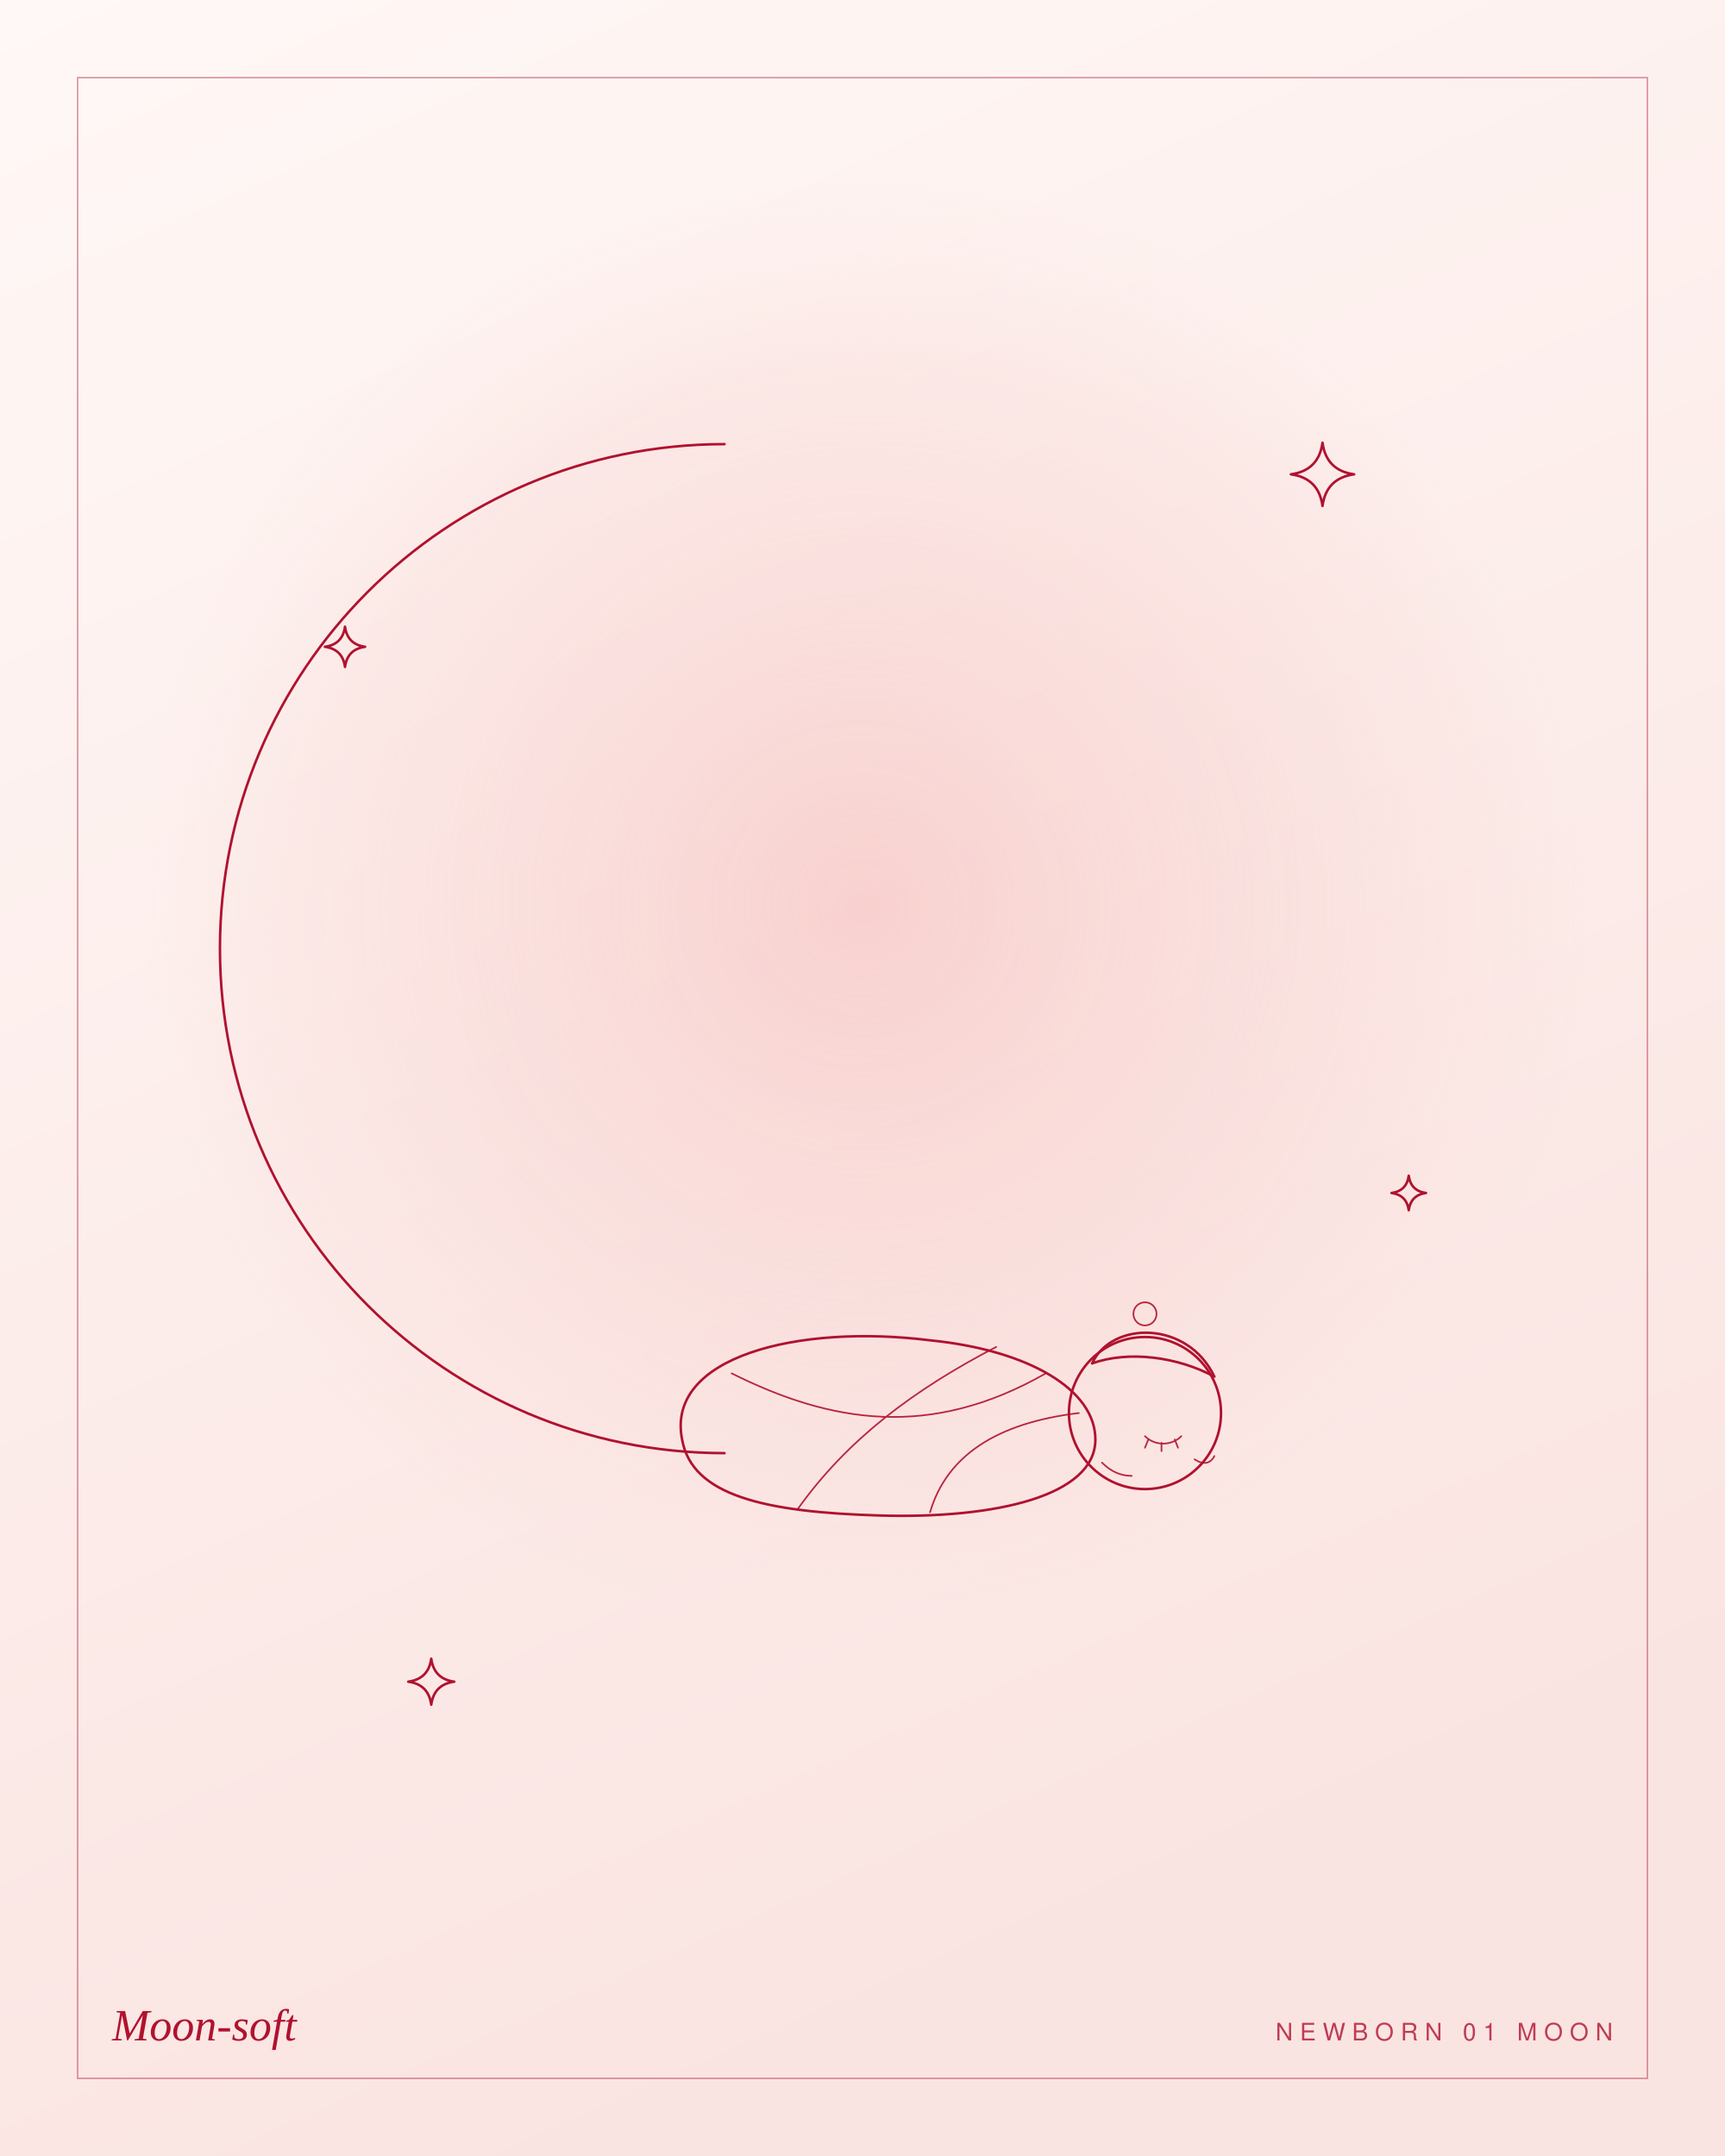
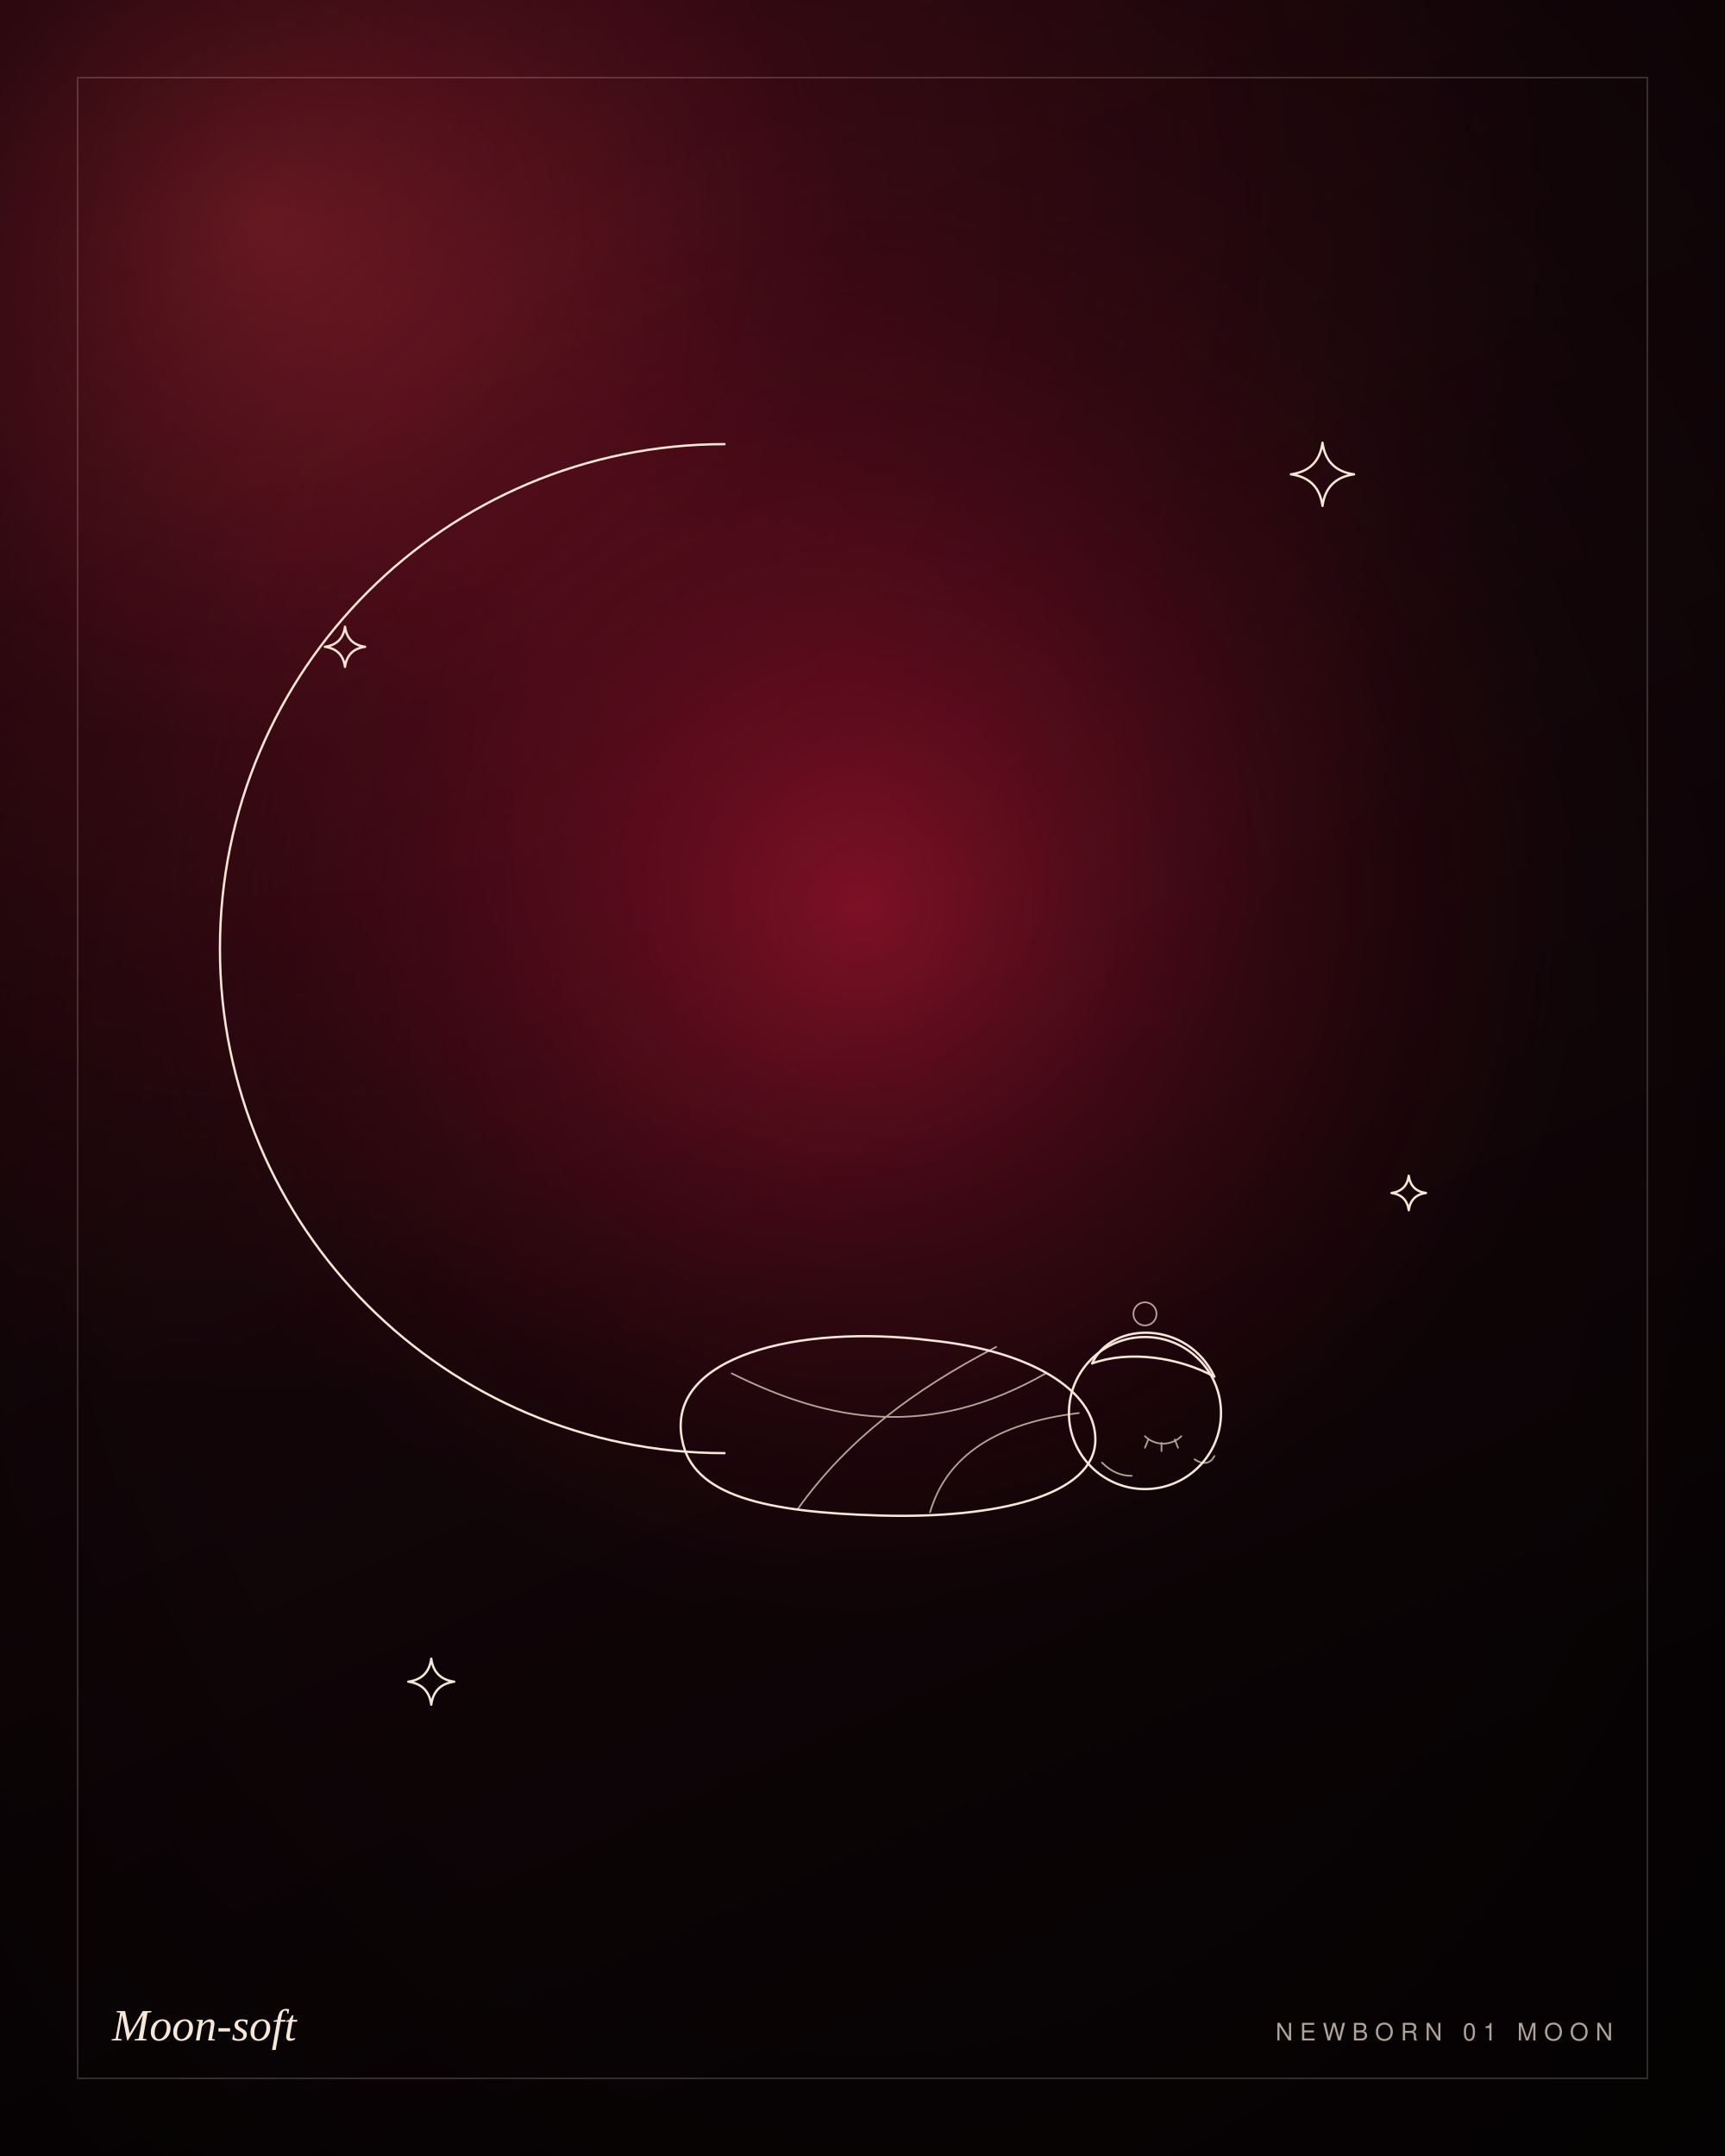
<svg xmlns="http://www.w3.org/2000/svg" viewBox="0 0 1200 1500" width="1200" height="1500">
  <defs>
    <linearGradient id="bg" x1="0" y1="0" x2=".35" y2="1">
-       <stop offset="0" stop-color="#FFF8F6" />
-       <stop offset="1" stop-color="#FAE4E1" />
+       <stop offset="0" stop-color="#22090F" />
+       <stop offset="1" stop-color="#080304" />
    </linearGradient>
    <radialGradient id="disc">
-       <stop offset="0" stop-color="#F6C4C2" stop-opacity=".7" />
-       <stop offset=".7" stop-color="#F8D8D5" stop-opacity=".4" />
-       <stop offset="1" stop-color="#F8D8D5" stop-opacity="0" />
+       <stop offset="0" stop-color="#C8183A" stop-opacity=".55" />
+       <stop offset=".55" stop-color="#8E0F28" stop-opacity=".25" />
+       <stop offset="1" stop-color="#5A0716" stop-opacity="0" />
    </radialGradient>
    <radialGradient id="glow">
-       <stop offset="0" stop-color="#FFB38F" stop-opacity=".8" />
-       <stop offset=".45" stop-color="#FFD2B8" stop-opacity=".4" />
-       <stop offset="1" stop-color="#FFE9DC" stop-opacity="0" />
+       <stop offset="0" stop-color="#FFB070" stop-opacity=".95" />
+       <stop offset=".3" stop-color="#FF5A3C" stop-opacity=".45" />
+       <stop offset="1" stop-color="#B0122F" stop-opacity="0" />
+     </radialGradient>
+     <radialGradient id="leak">
+       <stop offset="0" stop-color="#FF3B4E" stop-opacity=".42" />
+       <stop offset=".45" stop-color="#B0122F" stop-opacity=".18" />
+       <stop offset="1" stop-color="#B0122F" stop-opacity="0" />
+     </radialGradient>
+     <radialGradient id="vig" cx=".5" cy=".5" r=".75">
+       <stop offset=".55" stop-color="#000" stop-opacity="0" />
+       <stop offset="1" stop-color="#000" stop-opacity=".55" />
    </radialGradient>
    <style>
- .l{fill:none;stroke:#B0122F;stroke-width:1.75;stroke-linecap:round;stroke-linejoin:round;vector-effect:non-scaling-stroke;animation:draw 2.8s cubic-bezier(.65,0,.25,1) both}
- .t{stroke-width:1.15;stroke-opacity:.9}
- .f{fill:#B0122F}
- .tx{fill:#B0122F;font-family:Helvetica,Arial,sans-serif}
+ .l{fill:none;stroke:#F6E7D7;stroke-width:1.6;stroke-linecap:round;stroke-linejoin:round;vector-effect:non-scaling-stroke;animation:draw 2.8s cubic-bezier(.65,0,.25,1) both}
+ .t{stroke-width:1.15;stroke-opacity:0.7}
+ .f{fill:#FF4D66}
+ .tx{fill:#F6E7D7;font-family:Helvetica,Arial,sans-serif}
+ .fl .l{stroke:#FFC38A}
.fl{transform-box:fill-box;transform-origin:50% 100%;animation:flick 2.4s ease-in-out infinite alternate}
@keyframes draw{from{stroke-dasharray:1;stroke-dashoffset:1}to{stroke-dasharray:1;stroke-dashoffset:0}}
@keyframes flick{0%{transform:scale(1,1)}35%{transform:scale(.94,1.08)}70%{transform:scale(1.04,.95)}100%{transform:scale(.97,1.05)}}
@media (prefers-reduced-motion:reduce){.l,.fl{animation:none}}
</style>
  </defs>
  <rect width="1200" height="1500" fill="url(#bg)" />
+   <ellipse cx="180" cy="150" rx="900" ry="825" fill="url(#leak)" />
  <circle cx="600" cy="630" r="504" fill="url(#disc)" />
  <g transform="translate(504 660) scale(1.35)">
    <path class="l" style="animation-delay:0.15s" pathLength="1" d="M0,-260 A260,260 0 1,0 0,260 A202.8,202.8 0 1,1 0,-260 Z" />
  </g>
  <g transform="translate(624 990) scale(1.15)">
    <path class="l" style="animation-delay:0.18s" pathLength="1" d="M-130,10 C-140,-40 -60,-60 20,-50 C80,-44 120,-20 120,10 C120,44 60,58 -10,56 C-80,54 -124,44 -130,10 Z" />
    <path class="l t" style="animation-delay:0.22s" pathLength="1" d="M-100,-30 C-40,0 20,10 90,-30 M-60,52 C-30,10 10,-20 60,-46 M20,54 C30,20 60,0 110,-6" />
    <circle class="l" style="animation-delay:0.26s" pathLength="1" cx="150" cy="-6" r="46" />
    <path class="l" style="animation-delay:0.29s" pathLength="1" d="M118,-36 C130,-62 176,-62 192,-28 C170,-40 140,-44 118,-36 Z" />
    <circle class="l t" style="animation-delay:0.33s" pathLength="1" cx="150" cy="-66" r="7" />
    <path class="l t" style="animation-delay:0.36s" pathLength="1" d="M150,8 C156,14 166,14 172,8 M152,10 L150,15 M160,12 L160,17 M168,10 L170,15" />
    <path class="l t" style="animation-delay:0.40s" pathLength="1" d="M180,22 C186,26 190,24 192,20" />
    <path class="l t" style="animation-delay:0.43s" pathLength="1" d="M124,24 C130,30 136,32 142,32" />
  </g>
  <g transform="translate(600 750) scale(1)">
    <path class="l" style="animation-delay:0.47s" pathLength="1" d="M320,-442 Q322.64,-422.64 342,-420 Q322.64,-417.36 320,-398 Q317.36,-417.36 298,-420 Q317.36,-422.64 320,-442 Z" />
    <path class="l" style="animation-delay:0.50s" pathLength="1" d="M-360,-314 Q-358.32,-301.68 -346,-300 Q-358.32,-298.32 -360,-286 Q-361.68,-298.32 -374,-300 Q-361.68,-301.68 -360,-314 Z" />
    <path class="l" style="animation-delay:0.54s" pathLength="1" d="M380,68 Q381.44,78.56 392,80 Q381.44,81.44 380,92 Q378.56,81.44 368,80 Q378.56,78.56 380,68 Z" />
    <path class="l" style="animation-delay:0.57s" pathLength="1" d="M-300,404 Q-298.08,418.08 -284,420 Q-298.08,421.92 -300,436 Q-301.92,421.92 -316,420 Q-301.92,418.08 -300,404 Z" />
  </g>
-   <rect x="54" y="54" width="1092" height="1392" fill="none" stroke="#B0122F" stroke-opacity=".45" stroke-width="1" vector-effect="non-scaling-stroke" />
-   <g fill="#B0122F" font-family="Georgia, 'Times New Roman', serif">
+   <rect width="1200" height="1500" fill="url(#vig)" />
+   <rect x="54" y="54" width="1092" height="1392" fill="none" stroke="#F6E7D7" stroke-opacity="0.22" stroke-width="1" vector-effect="non-scaling-stroke" />
+   <g fill="#F6E7D7" font-family="Georgia, 'Times New Roman', serif">
    <text x="78" y="1419.6" font-size="31.2" font-style="italic">Moon-soft</text>
-     <text x="1122" y="1419.6" font-size="16.8" letter-spacing="4.8" text-anchor="end" opacity=".8" font-family="Helvetica, Arial, sans-serif">NEWBORN 01 MOON</text>
+     <text x="1122" y="1419.6" font-size="16.8" letter-spacing="4.8" text-anchor="end" opacity=".7" font-family="Helvetica, Arial, sans-serif">NEWBORN 01 MOON</text>
  </g>
</svg>
